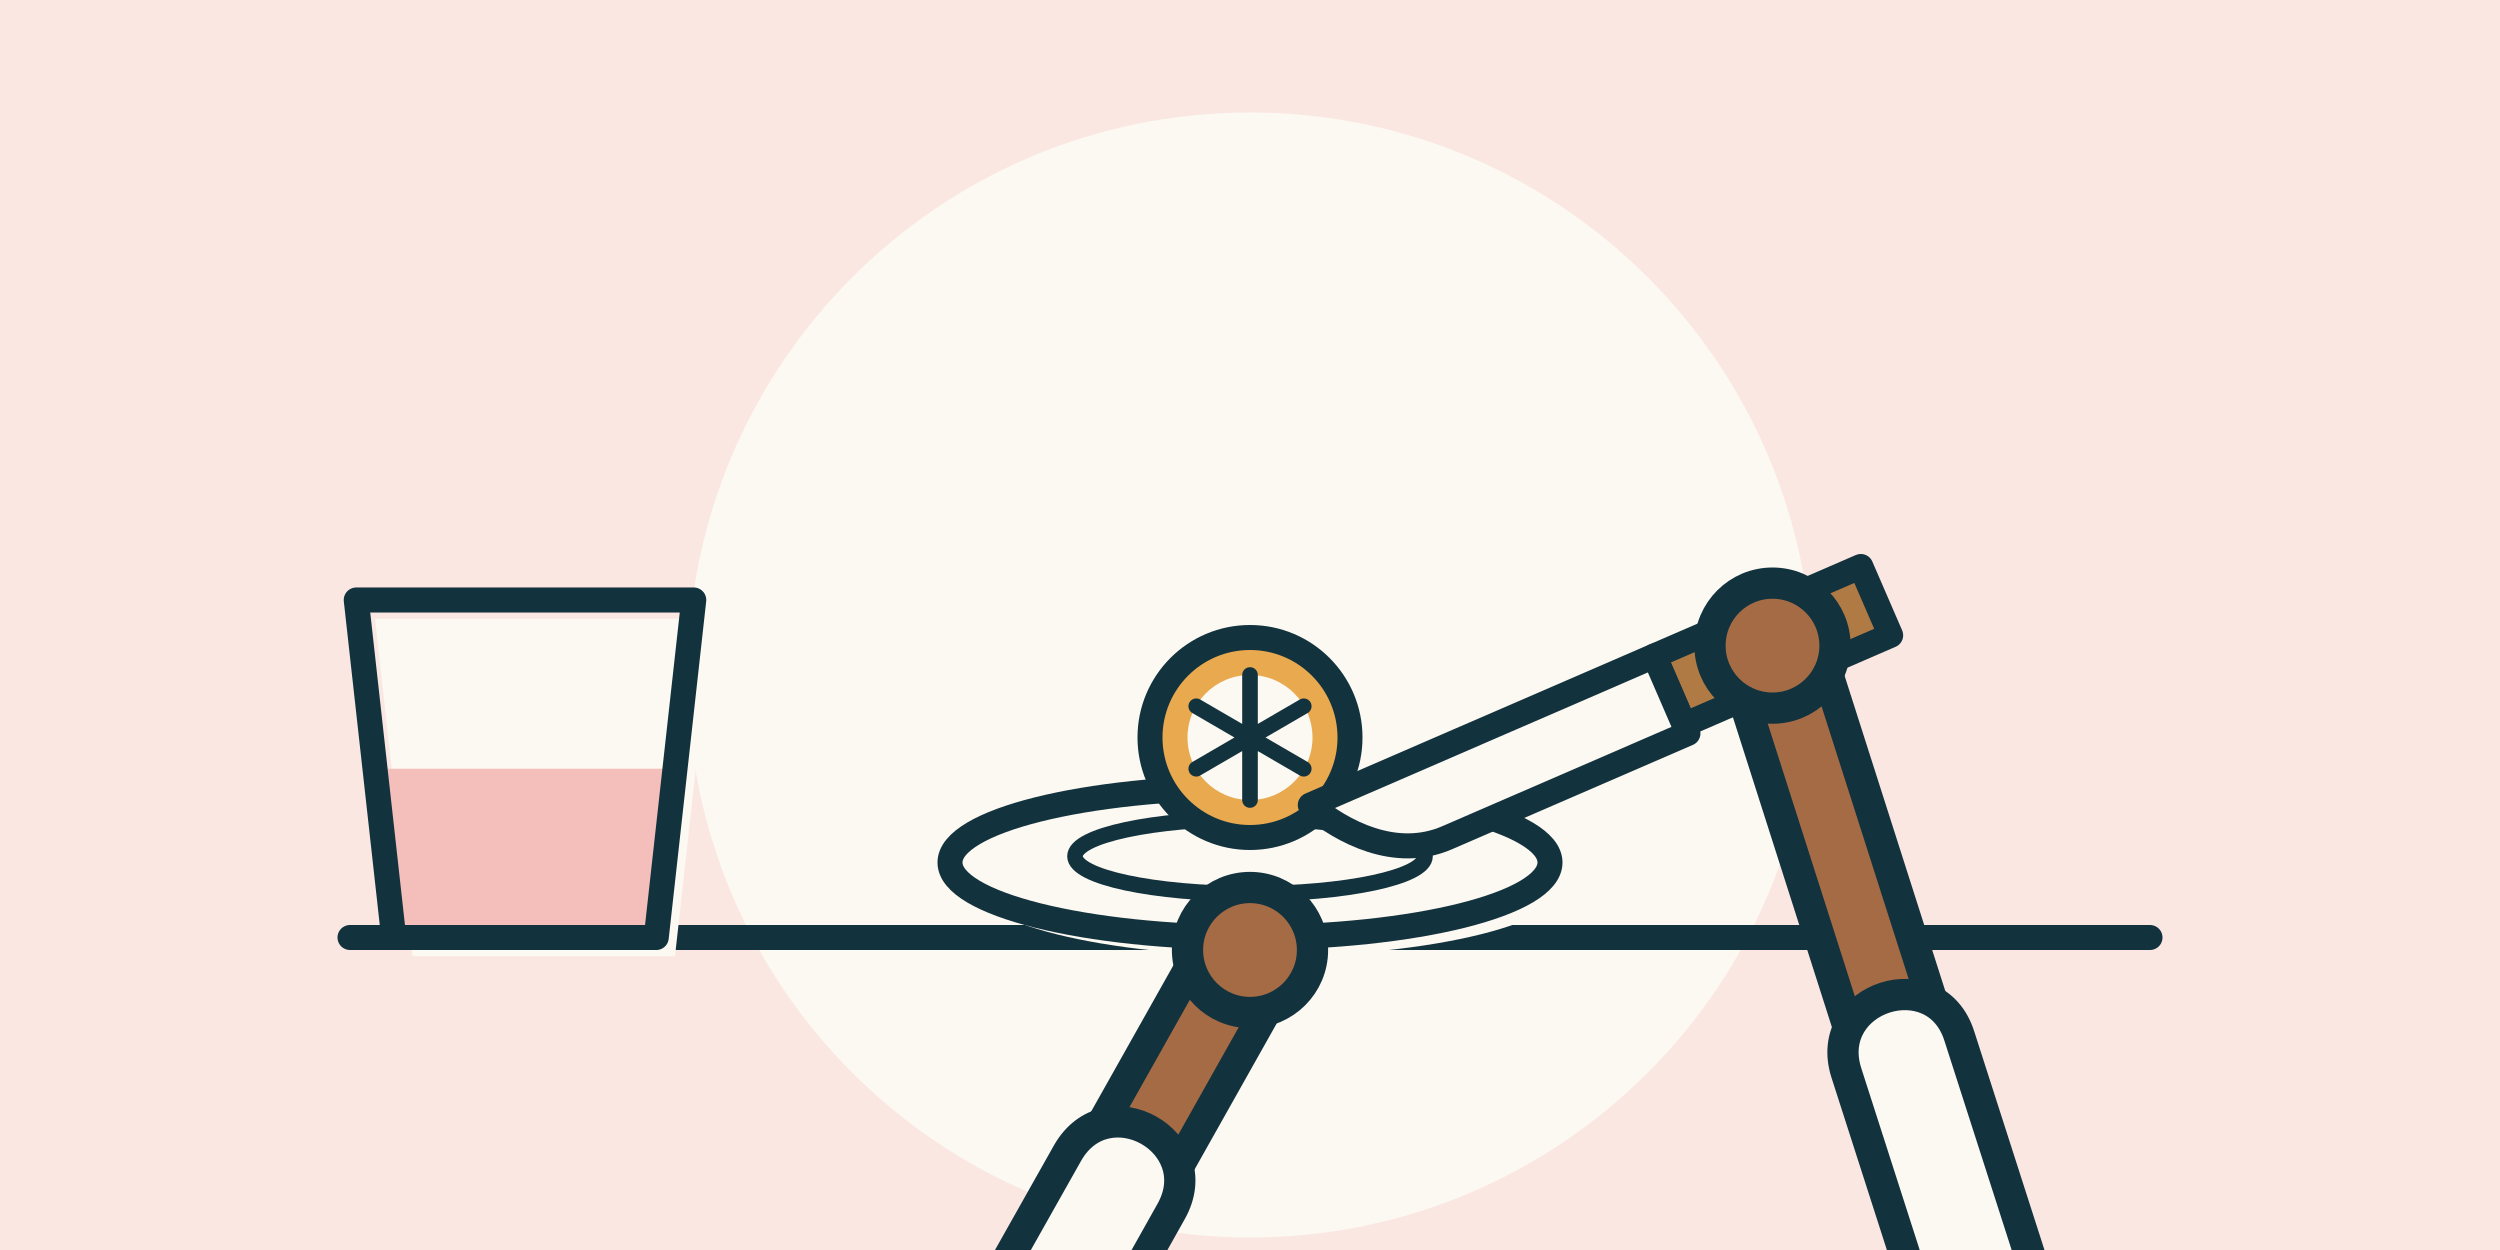
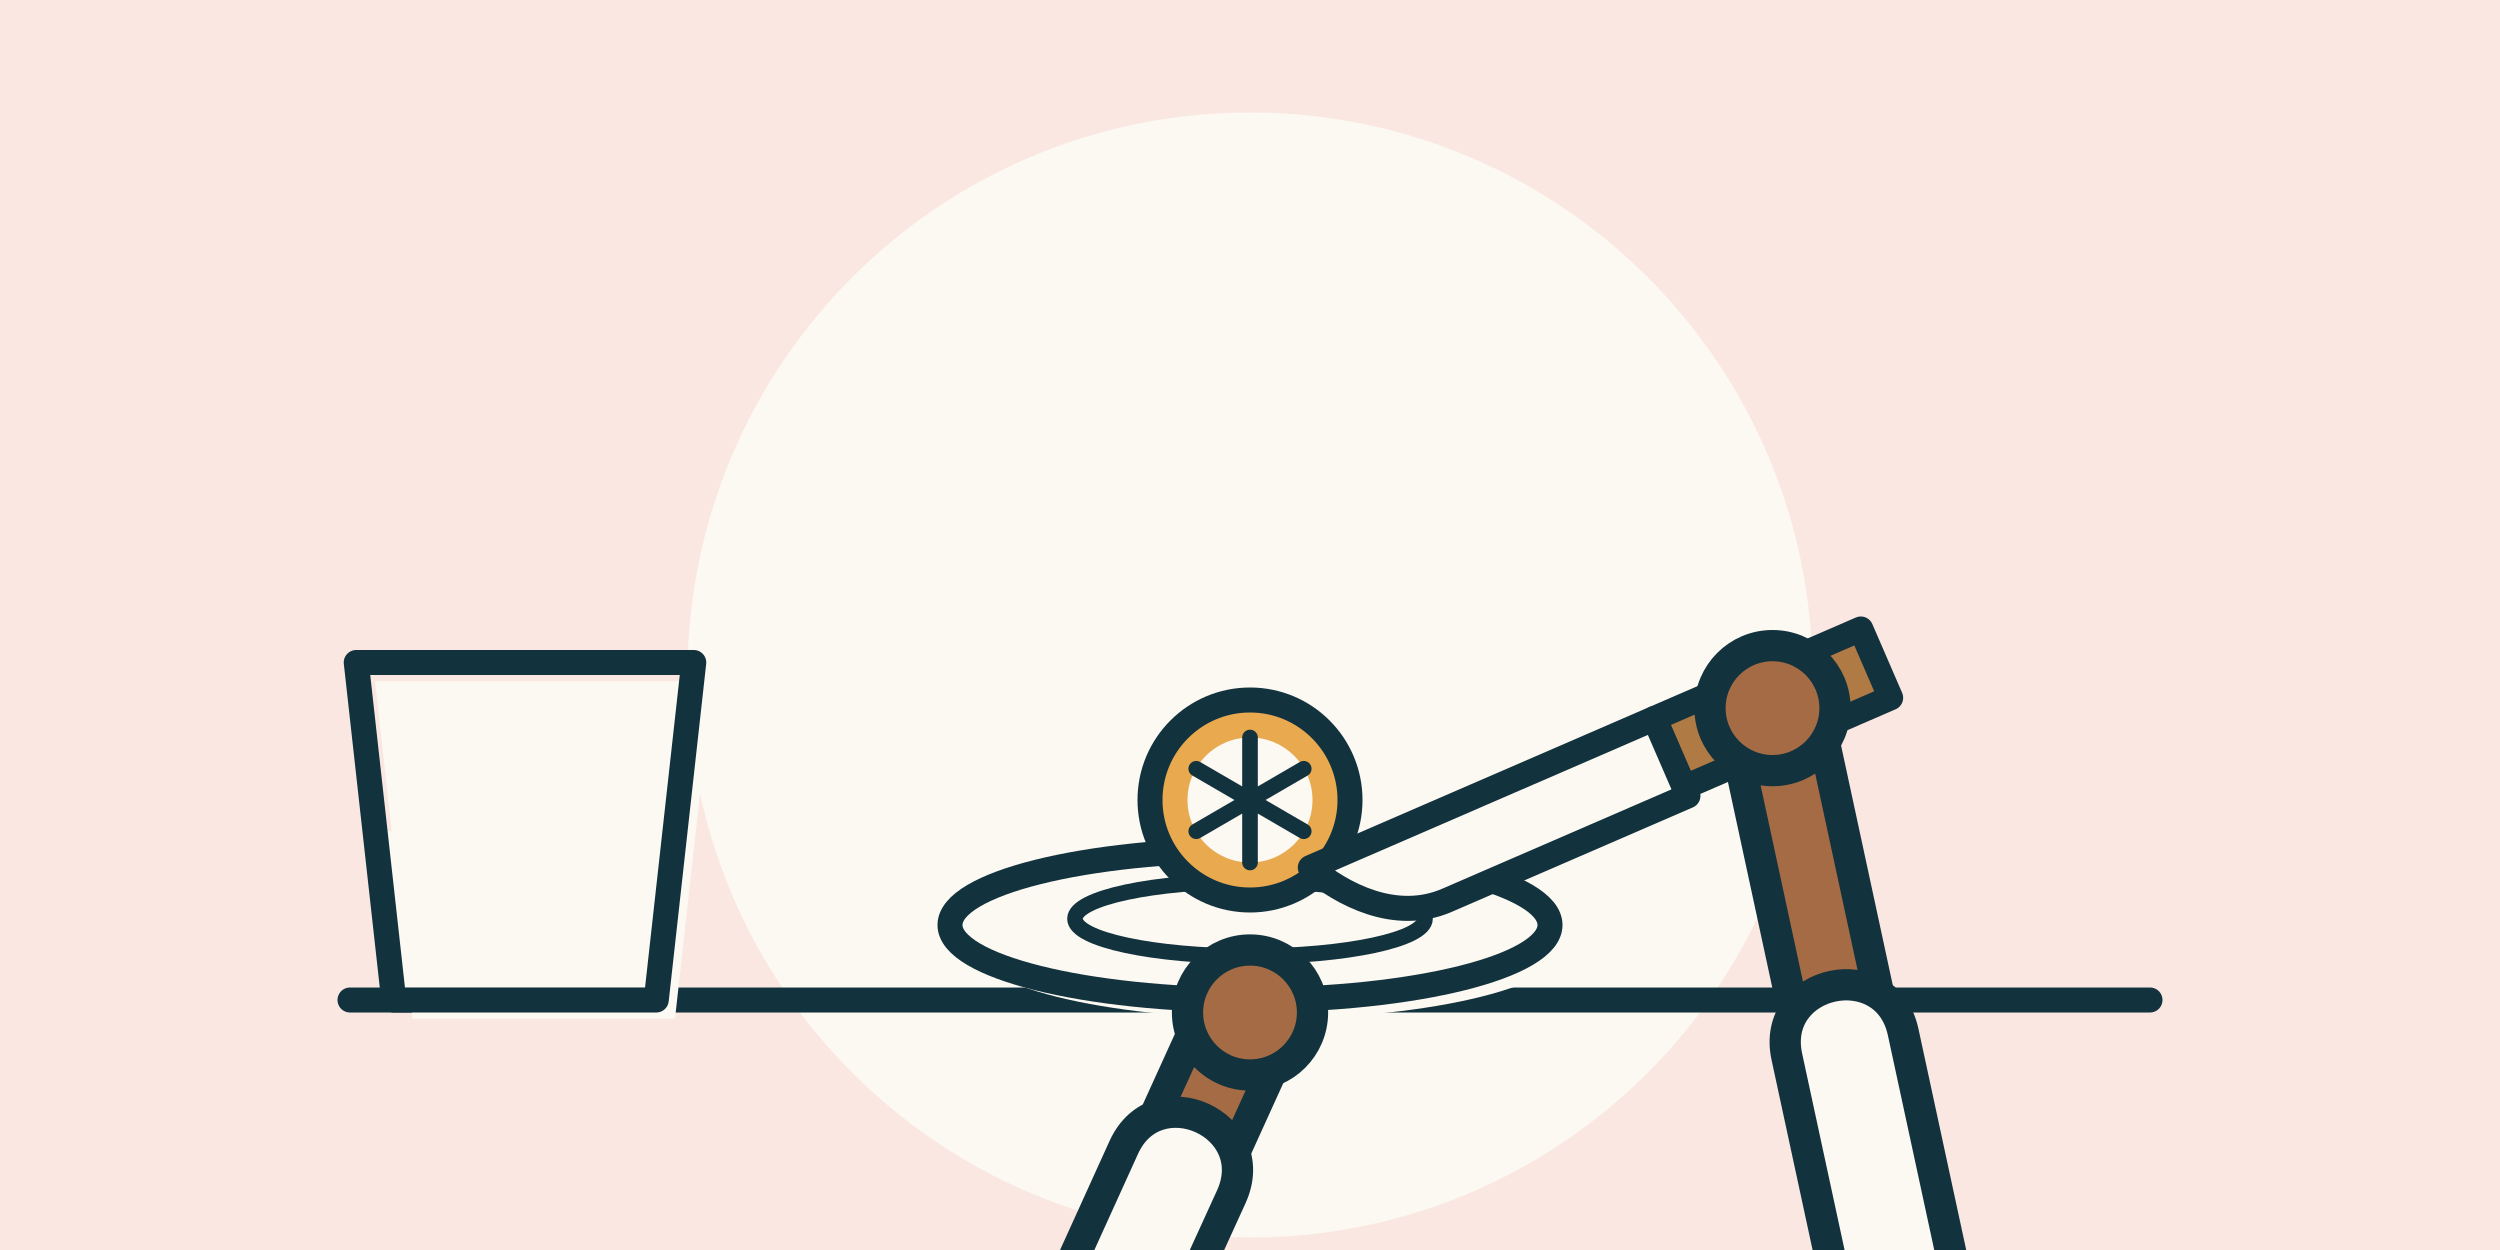
<svg xmlns="http://www.w3.org/2000/svg" width="1200" height="600" viewBox="0 0 400 200">
  <rect width="400" height="200" fill="#FAE7E2" />
  <circle cx="200" cy="108" r="90" fill="#FCF8F2" />
-   <g transform="translate(200 150)" stroke="#12323D" stroke-linecap="round" stroke-linejoin="round">
+   <g transform="translate(200 160)" stroke="#12323D" stroke-linecap="round" stroke-linejoin="round">
    <path d="M-144 0H144" fill="none" stroke-width="4" />
  </g>
-   <g transform="translate(84 150) scale(1.5 1.5)" stroke="#12323D" stroke-linecap="round" stroke-linejoin="round">
+   <g transform="translate(84 160) scale(1.5 1.5)" stroke="#12323D" stroke-linecap="round" stroke-linejoin="round">
    <path d="M-18 -36L18 -36L14 0H-14Z" fill="#FCF8F2" stroke="none" transform="translate(2 2)" />
-     <path d="M-16.5 -18H16.5L14 0H-14Z" fill="#F4BEBB" stroke="none" />
+     <path d="M-16.5 -18H16.5L14 0H-14Z" fill="#FCF8F2" stroke="none" />
    <path d="M-18 -36L18 -36L14 0H-14Z" fill="none" stroke-width="2.67" />
  </g>
-   <g transform="translate(200 150) scale(2 2)" stroke="#12323D" stroke-linecap="round" stroke-linejoin="round">
+   <g transform="translate(200 160) scale(2 2)" stroke="#12323D" stroke-linecap="round" stroke-linejoin="round">
    <ellipse cx="0" cy="-6" rx="24" ry="6" fill="#FCF8F2" stroke="none" transform="translate(1.5 1.5)" />
    <ellipse cx="0" cy="-6" rx="24" ry="6" fill="#FCF8F2" stroke-width="2" />
    <ellipse cx="0" cy="-6.5" rx="14" ry="3" fill="none" stroke-width="1.25" />
    <g transform="translate(0 -8)">
      <circle cx="0" cy="-8" r="8" fill="#E8A94F" stroke-width="2" />
      <circle cx="0" cy="-8" r="5" fill="#FCF8F2" stroke="none" />
      <path d="M0 -13V-3M-4.3 -10.5L4.3 -5.5M-4.3 -5.5L4.3 -10.5" fill="none" stroke-width="1.25" />
    </g>
  </g>
  <g stroke="#12323D" stroke-linecap="round" stroke-linejoin="round">
-     <g transform="translate(255.25 105.78) rotate(156.57) scale(1.5 1.5)" stroke="#12323D" stroke-linecap="round" stroke-linejoin="round">
+     <g transform="translate(255.25 115.78) rotate(156.57) scale(1.5 1.5)" stroke="#12323D" stroke-linecap="round" stroke-linejoin="round">
      <path d="M-30 -10H-6V-2H-30Z" fill="#B07A45" stroke-width="2.67" />
      <path d="M-6 -11H22C28 -11 32 -6 34 -2H-6Z" fill="#FCF8F2" stroke-width="2.67" />
    </g>
-     <path d="M170.1 219.4L206.1 155.4C210.7 147.3 198.5 140.4 193.9 148.6L157.9 212.6C153.3 220.7 165.5 227.6 170.1 219.4Z" fill="#A56B45" stroke-width="5" />
-     <path d="M172.3 220.7L187.4 193.8C193.6 182.7 177.1 173.4 170.8 184.5L155.7 211.3C149.5 222.4 166.1 231.7 172.3 220.7Z" fill="#FCF8F2" stroke-width="5" />
-     <path d="M326.3 213.9L290.3 101.2C287.4 92.3 274.1 96.5 276.9 105.4L312.9 218.1C315.8 227 329.1 222.8 326.3 213.9Z" fill="#A56B45" stroke-width="5" />
-     <path d="M328.7 213.1L313.5 165.8C309.7 153.7 291.6 159.5 295.4 171.6L310.6 218.9C314.4 231 332.5 225.2 328.7 213.1Z" fill="#FCF8F2" stroke-width="5" />
-     <circle cx="200" cy="152" r="10" fill="#A56B45" stroke-width="5" />
-     <circle cx="283.6" cy="103.3" r="10" fill="#A56B45" stroke-width="5" />
+     <path d="M186.4 208.9L206.4 164.9C210.2 156.4 197.5 150.6 193.6 159.1L173.6 203.1C169.8 211.6 182.5 217.4 186.4 208.9Z" fill="#A56B45" stroke-width="5" />
+     <path d="M188.6 209.9L197 191.5C202.3 179.9 185 172.1 179.8 183.6L171.4 202.1C166.1 213.6 183.4 221.5 188.6 209.9Z" fill="#FCF8F2" stroke-width="5" />
+     <path d="M310.4 204.5L290.4 111.8C288.5 102.7 274.8 105.7 276.8 114.8L296.8 207.5C298.7 216.6 312.4 213.6 310.4 204.5Z" fill="#A56B45" stroke-width="5" />
+     <path d="M312.9 204L304.5 165.1C301.8 152.7 283.2 156.7 285.9 169.1L294.3 208C297 220.4 315.6 216.4 312.9 204Z" fill="#FCF8F2" stroke-width="5" />
+     <circle cx="200" cy="162" r="10" fill="#A56B45" stroke-width="5" />
+     <circle cx="283.6" cy="113.3" r="10" fill="#A56B45" stroke-width="5" />
  </g>
</svg>
